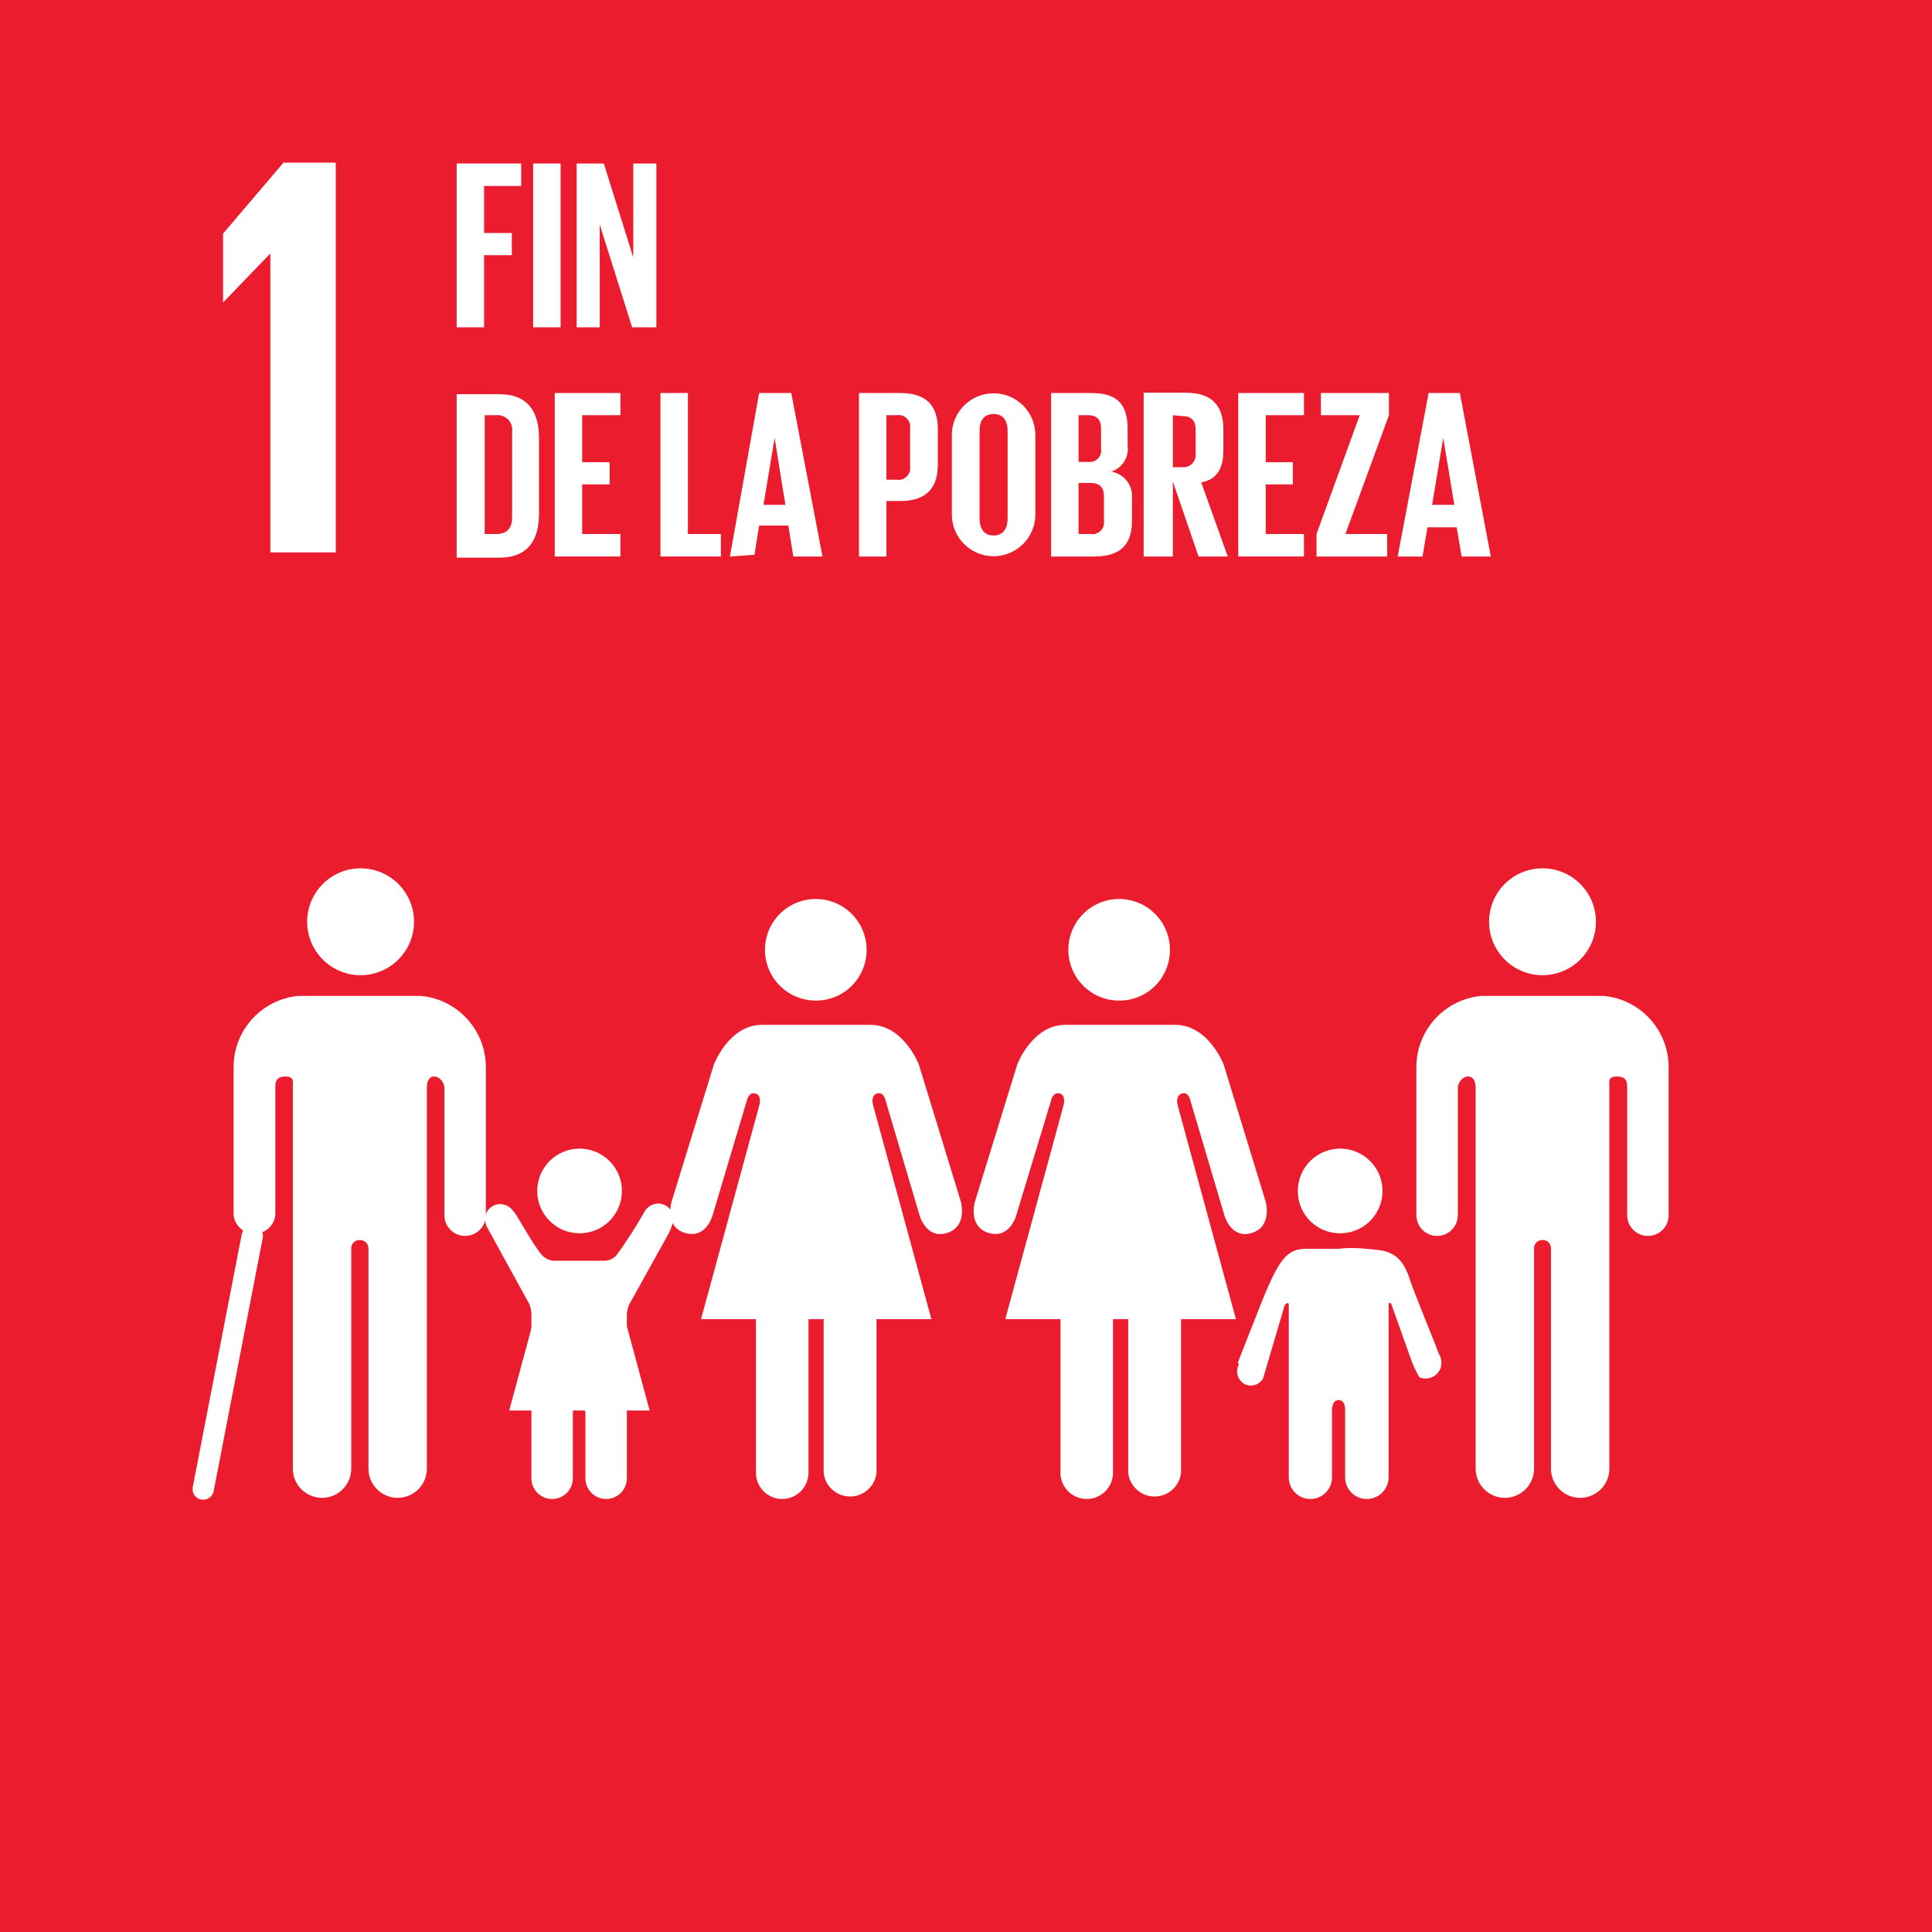
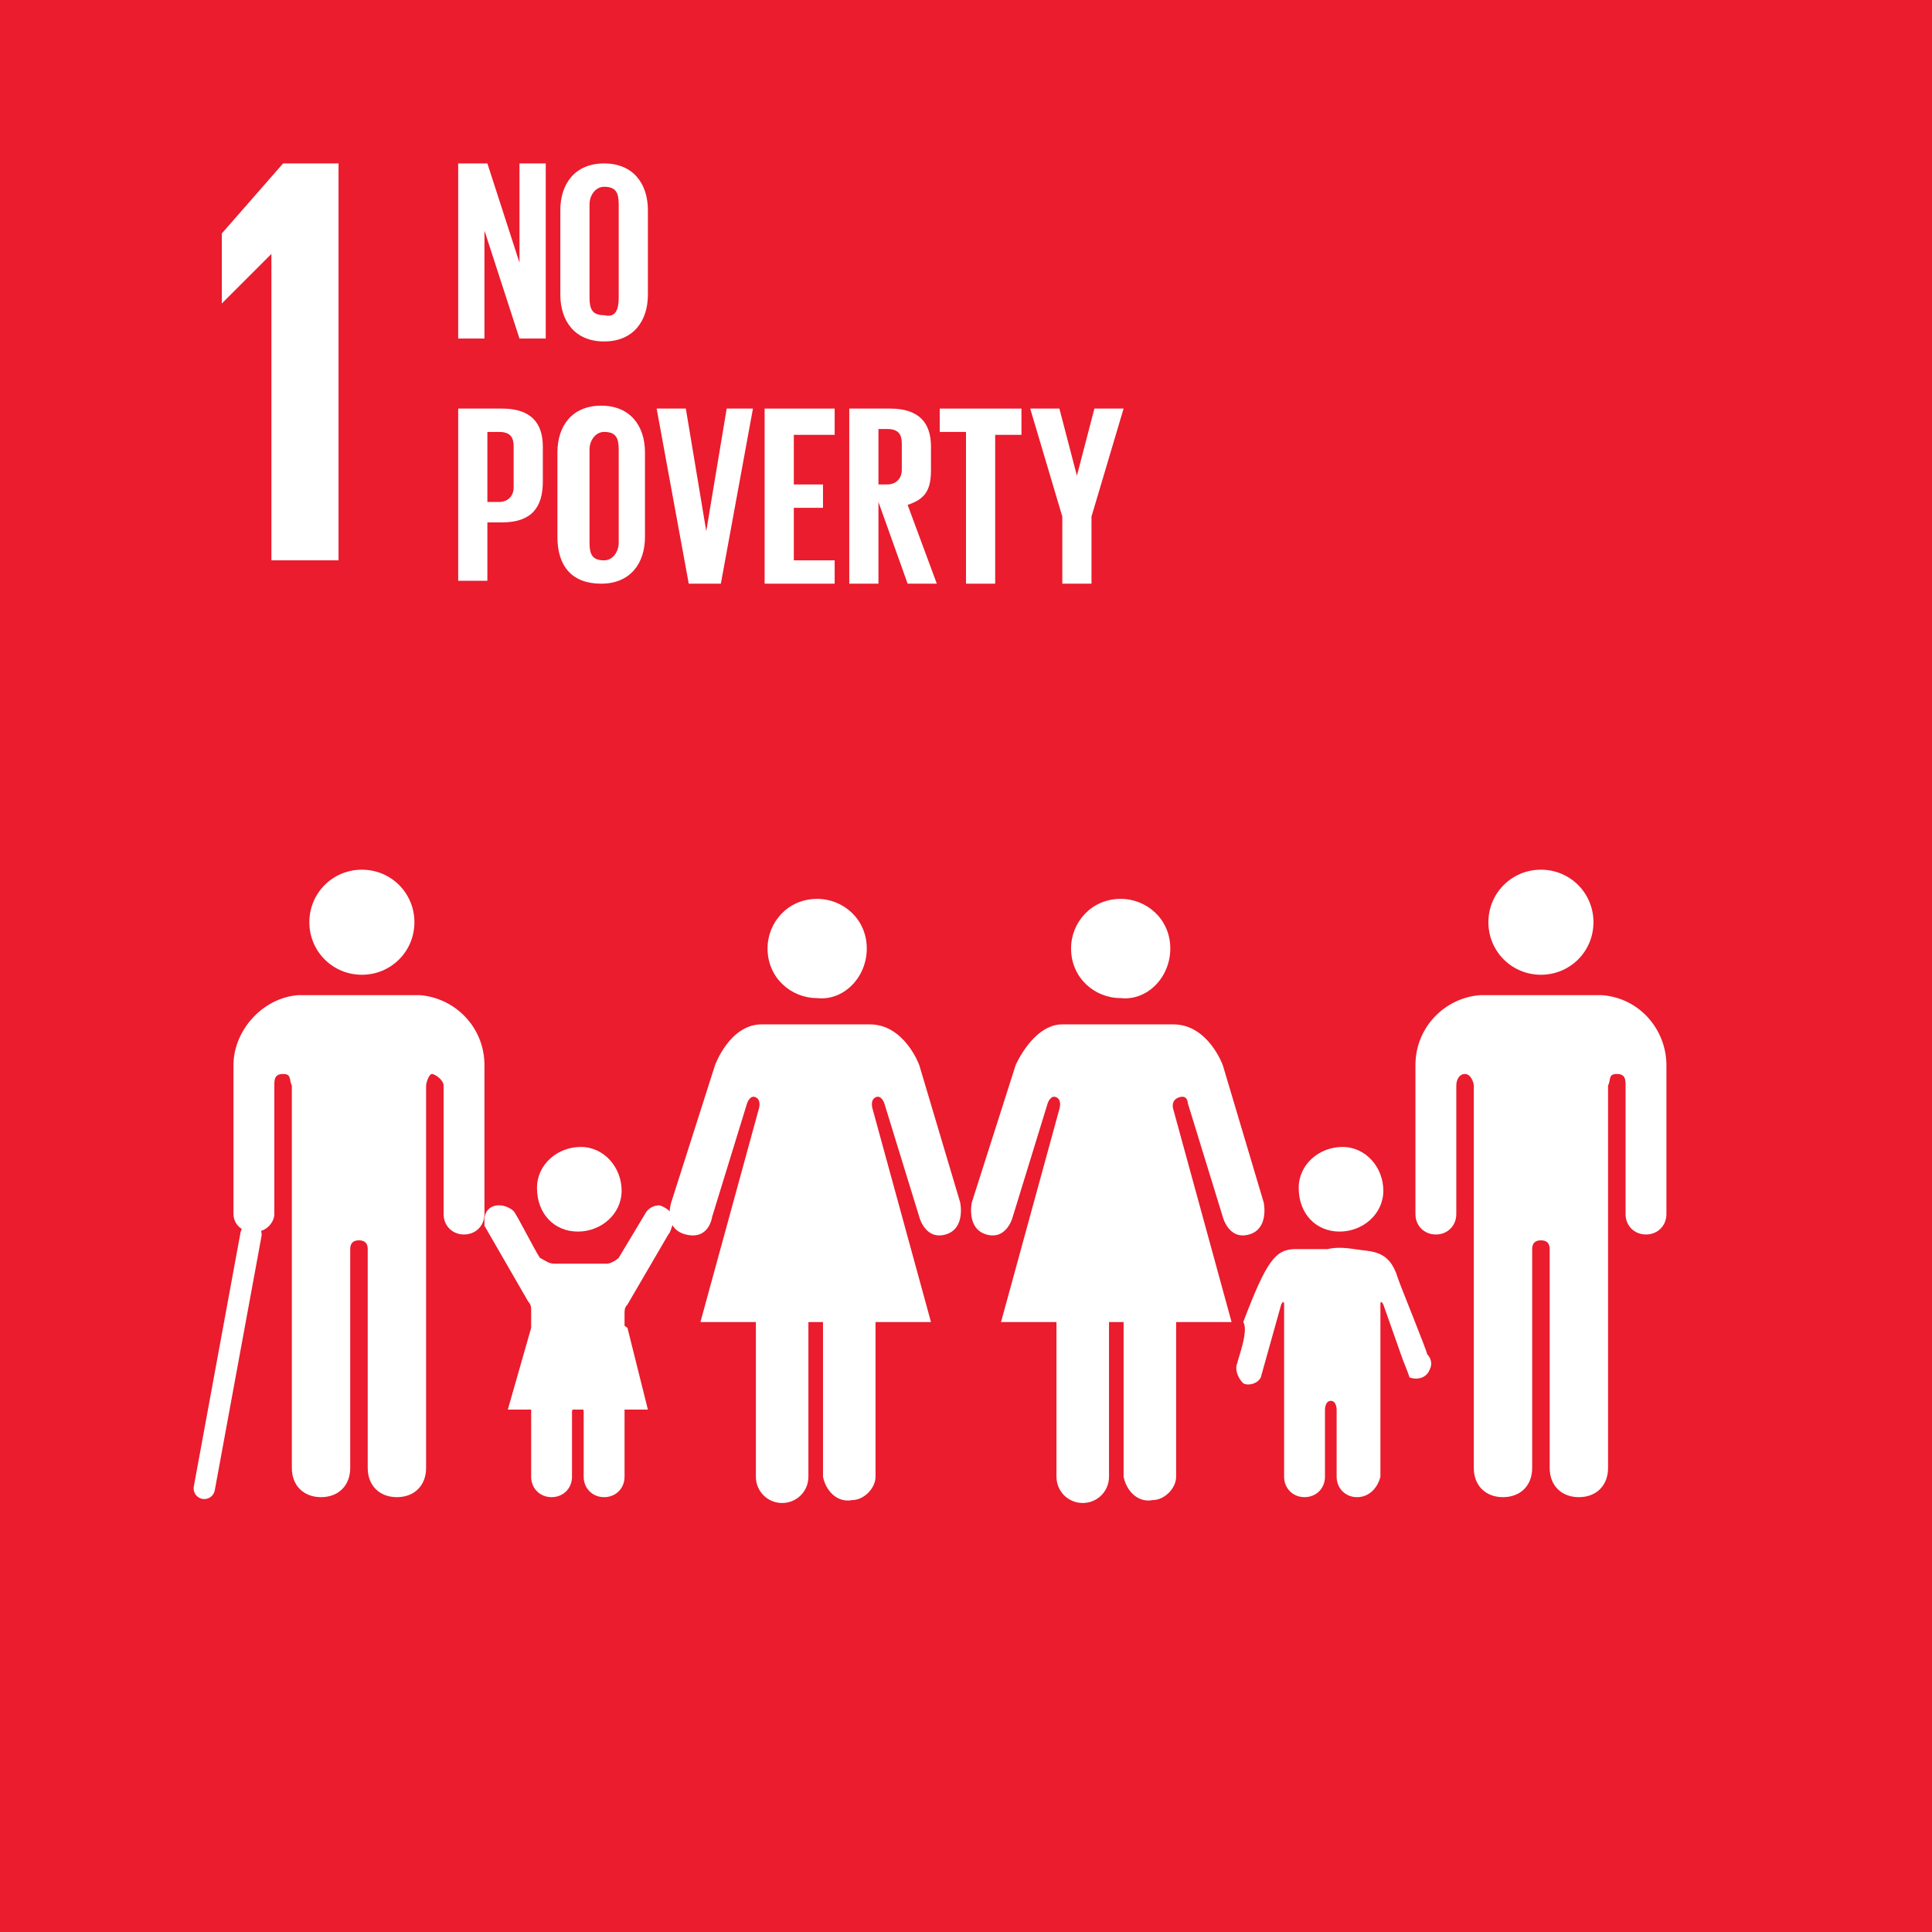
- <svg xmlns="http://www.w3.org/2000/svg" viewBox="0 0 66.17 66.17">
-   <defs>
-     <style>.cls-1{fill:#ea1c2d;}.cls-2{fill:#fff;}.cls-3{fill:none;stroke:#fff;stroke-linecap:round;stroke-miterlimit:10;stroke-width:0.73px;}</style>
-   </defs>
-   <g id="Layer_2" data-name="Layer 2">
-     <g id="Layer_1-2" data-name="Layer 1">
-       <rect class="cls-1" width="66.17" height="66.17" />
-       <path class="cls-2" d="M51,31.57a1.83,1.83,0,1,1,1.83,1.83A1.83,1.83,0,0,1,51,31.57" />
-       <path class="cls-2" d="M54.93,34.11a2.45,2.45,0,0,1,2.22,2.43v5.08a.71.71,0,0,1-1.42,0V37.26c0-.17,0-.39-.35-.39s-.25.22-.26.36V50.3a1,1,0,1,1-2,0V42.77a.28.28,0,0,0-.29-.3h0a.28.28,0,0,0-.29.3V50.3a1,1,0,0,1-2,0V37.23c0-.14-.06-.36-.26-.36s-.35.22-.35.39v4.36a.71.71,0,0,1-1.42,0V36.54a2.45,2.45,0,0,1,2.22-2.43h4.28" />
-       <path class="cls-2" d="M40.07,32.53a1.74,1.74,0,1,0-1.74,1.74,1.73,1.73,0,0,0,1.74-1.74" />
-       <path class="cls-2" d="M34.84,36.46l-1.45,4.7s-.25.86.48,1.07.94-.62.94-.62L36,37.69s.06-.3.29-.24.14.39.14.39l-2,7.34h1.89v5.26a.9.9,0,1,0,1.8,0V45.18h.52v5.26a.91.91,0,0,0,1.81,0V45.18h1.88l-2-7.34s-.08-.32.15-.39.29.24.29.24l1.16,3.92s.22.84.94.62.48-1.07.48-1.07l-1.44-4.7s-.52-1.36-1.66-1.36H36.49c-1.14,0-1.65,1.36-1.65,1.36" />
-       <path class="cls-2" d="M29.68,32.53a1.74,1.74,0,1,0-1.74,1.74,1.73,1.73,0,0,0,1.74-1.74" />
-       <path class="cls-2" d="M24.45,36.46,23,41.16s-.26.86.47,1.07.94-.62.94-.62l1.17-3.92s.06-.3.29-.24.14.39.14.39l-2,7.34h1.88v5.26a.9.9,0,0,0,1.8,0V45.18h.52v5.26a.91.91,0,0,0,1.81,0V45.18h1.88l-2-7.34s-.09-.32.14-.39.29.24.29.24l1.16,3.92s.22.84.94.62.48-1.07.48-1.07l-1.44-4.7s-.52-1.36-1.66-1.36H26.1c-1.14,0-1.65,1.36-1.65,1.36" />
-       <path class="cls-2" d="M45.89,42.24a1.45,1.45,0,1,0-1.44-1.44,1.44,1.44,0,0,0,1.44,1.44" />
-       <path class="cls-2" d="M42.43,46.73a.5.5,0,0,0,.21.68.48.48,0,0,0,.62-.2L44,44.7s.14-.16.14,0V50.6h0a.74.74,0,0,0,1.48,0V48.28s0-.33.23-.33.22.33.22.33V50.6a.74.74,0,0,0,.74.74.75.75,0,0,0,.75-.74V44.71c0-.17.09-.05.09-.05l.61,1.71a4.15,4.15,0,0,0,.35.8.55.55,0,0,0,.72-.29.58.58,0,0,0-.06-.53h0c0-.06-.92-2.27-1-2.58-.33-1-.92-.94-1.49-1s-.91,0-.91,0-.37,0-1.12,0-1,.41-1.82,2.54c-.12.31-.52,1.3-.53,1.36Z" />
-       <path class="cls-2" d="M14.18,31.57a1.83,1.83,0,1,0-1.83,1.83,1.83,1.83,0,0,0,1.83-1.83" />
-       <path class="cls-2" d="M10.21,34.11A2.45,2.45,0,0,0,8,36.54v5.08a.72.72,0,0,0,1.43,0V37.26c0-.17,0-.39.34-.39s.25.22.26.36V50.3a1,1,0,0,0,2,0V42.77a.28.28,0,0,1,.29-.3.29.29,0,0,1,.3.3V50.3a1,1,0,1,0,2,0V37.23c0-.14.05-.36.25-.36s.35.22.35.39v4.36a.71.71,0,0,0,1.42,0V36.54a2.45,2.45,0,0,0-2.22-2.43H10.21" />
-       <line class="cls-3" x1="8.64" y1="42.33" x2="6.96" y2="51" />
-       <path class="cls-2" d="M17.58,41.48a.55.55,0,0,0-.45-.24.52.52,0,0,0-.52.52.89.89,0,0,0,.05.23l1.45,2.64a.91.91,0,0,1,.09.34v5.66h0a.71.71,0,1,0,1.42,0V48.4s0-.32.21-.32.22.32.22.32v2.23a.71.71,0,0,0,1.42,0V45a.91.91,0,0,1,.09-.34l1.35-2.43a2.34,2.34,0,0,0,.16-.44.53.53,0,0,0-1-.28h0a16,16,0,0,1-.94,1.46.55.55,0,0,1-.44.21H19a.58.58,0,0,1-.45-.21c-.22-.22-.89-1.42-.94-1.46Z" />
-       <path class="cls-2" d="M19.84,42.24A1.45,1.45,0,1,0,18.4,40.8a1.45,1.45,0,0,0,1.44,1.44" />
-       <polygon class="cls-2" points="19.84 44.27 21.48 45.46 22.25 48.31 19.84 48.31 17.44 48.31 18.21 45.46 19.84 44.27" />
-       <polygon class="cls-2" points="9.24 8.7 9.26 8.7 9.26 18.92 11.5 18.92 11.5 5.57 9.71 5.57 7.64 8 7.64 10.34 7.66 10.34 9.24 8.7" />
-       <polygon class="cls-2" points="15.64 5.6 17.85 5.6 17.85 6.37 16.58 6.37 16.58 7.98 17.53 7.98 17.53 8.74 16.58 8.74 16.58 11.21 15.64 11.21 15.64 5.6" />
-       <rect class="cls-2" x="18.26" y="5.6" width="0.94" height="5.61" />
-       <polygon class="cls-2" points="20.54 7.69 20.54 11.21 19.75 11.21 19.75 5.6 20.68 5.6 21.69 8.82 21.69 5.6 22.48 5.6 22.48 11.21 21.65 11.21 20.54 7.69" />
-       <path class="cls-2" d="M17,18.29c.39,0,.54-.23.54-.57V14.79a.5.5,0,0,0-.54-.57h-.4v4.07ZM18.46,15v2.6c0,.86-.35,1.5-1.36,1.5H15.64v-5.6H17.1c1,0,1.36.63,1.36,1.5" />
-       <polygon class="cls-2" points="19 13.46 21.25 13.46 21.25 14.22 19.94 14.22 19.94 15.83 20.88 15.83 20.88 16.59 19.94 16.59 19.94 18.29 21.25 18.29 21.25 19.06 19 19.06 19 13.46" />
-       <polygon class="cls-2" points="22.62 13.46 23.56 13.46 23.56 18.29 24.69 18.29 24.69 19.06 22.62 19.06 22.62 13.46" />
-       <path class="cls-2" d="M26.15,17.29h.75L26.53,15h0ZM25,19.06,26,13.46H27.1l1.07,5.6h-1L27,18H26l-.16,1Z" />
-       <path class="cls-2" d="M30.36,14.22v2.21h.35a.4.4,0,0,0,.46-.46V14.68a.4.4,0,0,0-.46-.46Zm-.94-.76h1.4c.95,0,1.3.47,1.3,1.25V15.9c0,.78-.35,1.26-1.3,1.26h-.46v1.9h-.94Z" />
-       <path class="cls-2" d="M34.51,17.76v-3c0-.34-.14-.58-.48-.58s-.48.24-.48.58v3c0,.34.15.58.48.58s.48-.24.48-.58m-1.91-.14V14.9a1.43,1.43,0,1,1,2.86,0v2.72a1.43,1.43,0,1,1-2.86,0" />
-       <path class="cls-2" d="M36.94,16.54v1.75h.41a.4.4,0,0,0,.46-.45V17c0-.3-.14-.46-.47-.46Zm0-.72h.33a.39.39,0,0,0,.44-.45v-.69c0-.31-.14-.46-.45-.46h-.32ZM36,13.46h1.37c.94,0,1.25.43,1.25,1.23v.57a.81.81,0,0,1-.56.89.86.86,0,0,1,.71.94v.74c0,.79-.36,1.23-1.3,1.23H36Z" />
-       <path class="cls-2" d="M40.17,14.22V16h.31a.42.42,0,0,0,.47-.46v-.83c0-.31-.15-.46-.47-.46Zm0,2.27v2.57h-1V13.45H40.6c.95,0,1.3.48,1.3,1.26v.72c0,.61-.22,1-.76,1.09l.91,2.54h-1Z" />
-       <polygon class="cls-2" points="42.41 13.46 44.66 13.46 44.66 14.22 43.35 14.22 43.35 15.83 44.28 15.83 44.28 16.59 43.35 16.59 43.35 18.29 44.66 18.29 44.66 19.06 42.41 19.06 42.41 13.46" />
-       <polygon class="cls-2" points="46.08 18.29 47.51 18.29 47.51 19.06 45.09 19.06 45.09 18.29 46.57 14.22 45.24 14.22 45.24 13.46 47.57 13.46 47.57 14.22 46.08 18.29" />
-       <path class="cls-2" d="M49.05,17.29h.76L49.43,15h0Zm-1.18,1.77,1.06-5.6H50l1.06,5.6h-1l-.17-1h-1l-.17,1Z" />
+ <svg xmlns="http://www.w3.org/2000/svg" version="1.1" id="Capa_1" x="0px" y="0px" viewBox="0 0 66.2 66.2" style="enable-background:new 0 0 66.2 66.2;" xml:space="preserve">
+   <style type="text/css">
+ 	.st0{fill:#EA1C2D;}
+ 	.st1{fill:#FFFFFF;}
+ 	.st2{fill:none;stroke:#FFFFFF;stroke-width:0.73;stroke-linecap:round;stroke-miterlimit:10;}
+ </style>
+   <rect class="st0" width="66.2" height="66.2" />
+   <path class="st1" d="M51,31.6c0-1,0.8-1.8,1.8-1.8c1,0,1.8,0.8,1.8,1.8s-0.8,1.8-1.8,1.8S51,32.6,51,31.6C51,31.6,51,31.6,51,31.6" />
+   <path class="st1" d="M54.9,34.1c1.3,0.1,2.2,1.2,2.2,2.4v5.1c0,0.4-0.3,0.7-0.7,0.7c-0.4,0-0.7-0.3-0.7-0.7v-4.4  c0-0.2,0-0.4-0.3-0.4s-0.2,0.2-0.3,0.4v13.1c0,0.6-0.4,1-1,1s-1-0.4-1-1v-7.5c0-0.2-0.1-0.3-0.3-0.3c0,0,0,0,0,0l0,0  c-0.2,0-0.3,0.1-0.3,0.3c0,0,0,0,0,0v7.5c0,0.6-0.4,1-1,1s-1-0.4-1-1V37.2c0-0.1-0.1-0.4-0.3-0.4s-0.3,0.2-0.3,0.4v4.4  c0,0.4-0.3,0.7-0.7,0.7c-0.4,0-0.7-0.3-0.7-0.7v-5.1c0-1.3,1-2.3,2.2-2.4H54.9" />
+   <path class="st1" d="M40.1,32.5c0-1-0.8-1.7-1.7-1.7c-1,0-1.7,0.8-1.7,1.7c0,1,0.8,1.7,1.7,1.7C39.3,34.3,40.1,33.5,40.1,32.5  C40.1,32.5,40.1,32.5,40.1,32.5" />
+   <path class="st1" d="M34.8,36.5l-1.5,4.7c0,0-0.2,0.9,0.5,1.1s0.9-0.6,0.9-0.6l1.2-3.9c0,0,0.1-0.3,0.3-0.2s0.1,0.4,0.1,0.4l-2,7.3  h1.9v5.3c0,0.5,0.4,0.9,0.9,0.9c0.5,0,0.9-0.4,0.9-0.9c0,0,0,0,0,0v-5.3h0.5v5.3c0.1,0.5,0.5,0.9,1,0.8c0.4,0,0.8-0.4,0.8-0.8v-5.3  h1.9l-2-7.3c0,0-0.1-0.3,0.2-0.4s0.3,0.2,0.3,0.2l1.2,3.9c0,0,0.2,0.8,0.9,0.6s0.5-1.1,0.5-1.1l-1.4-4.7c0,0-0.5-1.4-1.7-1.4h-3.8  C35.4,35.1,34.8,36.5,34.8,36.5" />
+   <path class="st1" d="M29.7,32.5c0-1-0.8-1.7-1.7-1.7c-1,0-1.7,0.8-1.7,1.7c0,1,0.8,1.7,1.7,1.7C28.9,34.3,29.7,33.5,29.7,32.5  C29.7,32.5,29.7,32.5,29.7,32.5" />
+   <path class="st1" d="M24.5,36.5L23,41.2c0,0-0.3,0.9,0.5,1.1s0.9-0.6,0.9-0.6l1.2-3.9c0,0,0.1-0.3,0.3-0.2s0.1,0.4,0.1,0.4l-2,7.3  h1.9v5.3c0,0.5,0.4,0.9,0.9,0.9c0.5,0,0.9-0.4,0.9-0.9v-5.3h0.5v5.3c0.1,0.5,0.5,0.9,1,0.8c0.4,0,0.8-0.4,0.8-0.8v-5.3h1.9l-2-7.3  c0,0-0.1-0.3,0.1-0.4s0.3,0.2,0.3,0.2l1.2,3.9c0,0,0.2,0.8,0.9,0.6c0.7-0.2,0.5-1.1,0.5-1.1l-1.4-4.7c0,0-0.5-1.4-1.7-1.4h-3.7  C25,35.1,24.5,36.5,24.5,36.5" />
+   <path class="st1" d="M45.9,42.2c0.8,0,1.5-0.6,1.5-1.4s-0.6-1.5-1.4-1.5c-0.8,0-1.5,0.6-1.5,1.4c0,0,0,0,0,0  C44.5,41.6,45.1,42.2,45.9,42.2" />
+   <path class="st1" d="M42.4,46.7c-0.1,0.2,0,0.5,0.2,0.7c0,0,0,0,0,0c0.2,0.1,0.5,0,0.6-0.2l0.7-2.5c0,0,0.1-0.2,0.1,0v5.9l0,0  c0,0.4,0.3,0.7,0.7,0.7c0.4,0,0.7-0.3,0.7-0.7v-2.3c0,0,0-0.3,0.2-0.3s0.2,0.3,0.2,0.3v2.3c0,0.4,0.3,0.7,0.7,0.7h0  c0.4,0,0.7-0.3,0.8-0.7v-5.9c0-0.2,0.1,0,0.1,0l0.6,1.7c0.1,0.3,0.2,0.5,0.3,0.8c0.3,0.1,0.6,0,0.7-0.3c0.1-0.2,0-0.4-0.1-0.5l0,0  c0-0.1-0.9-2.3-1-2.6c-0.3-1-0.9-0.9-1.5-1s-0.9,0-0.9,0s-0.4,0-1.1,0s-1,0.4-1.8,2.5C42.8,45.6,42.4,46.6,42.4,46.7L42.4,46.7z" />
+   <path class="st1" d="M14.2,31.6c0-1-0.8-1.8-1.8-1.8c-1,0-1.8,0.8-1.8,1.8s0.8,1.8,1.8,1.8S14.2,32.6,14.2,31.6" />
+   <path class="st1" d="M10.2,34.1C9,34.2,8,35.3,8,36.5v5.1c0,0.4,0.4,0.7,0.8,0.6c0.3,0,0.6-0.3,0.6-0.6v-4.4c0-0.2,0-0.4,0.3-0.4  s0.2,0.2,0.3,0.4v13.1c0,0.6,0.4,1,1,1s1-0.4,1-1v-7.5c0-0.2,0.1-0.3,0.3-0.3c0,0,0,0,0,0c0.2,0,0.3,0.1,0.3,0.3c0,0,0,0,0,0v7.5  c0,0.6,0.4,1,1,1s1-0.4,1-1V37.2c0-0.1,0.1-0.4,0.2-0.4s0.4,0.2,0.4,0.4v4.4c0,0.4,0.3,0.7,0.7,0.7c0.4,0,0.7-0.3,0.7-0.7v-5.1  c0-1.3-1-2.3-2.2-2.4H10.2" />
+   <line class="st2" x1="8.6" y1="42.3" x2="7" y2="51" />
+   <path class="st1" d="M17.6,41.5c-0.1-0.1-0.3-0.2-0.5-0.2c-0.3,0-0.5,0.2-0.5,0.5l0,0c0,0.1,0,0.2,0,0.2l1.5,2.6  c0.1,0.1,0.1,0.2,0.1,0.3v5.7l0,0c0,0.4,0.3,0.7,0.7,0.7c0.4,0,0.7-0.3,0.7-0.7v-2.2c0,0,0-0.3,0.2-0.3s0.2,0.3,0.2,0.3v2.2  c0,0.4,0.3,0.7,0.7,0.7c0.4,0,0.7-0.3,0.7-0.7V45c0-0.1,0-0.2,0.1-0.3l1.4-2.4c0.1-0.1,0.1-0.3,0.2-0.4c0-0.3-0.2-0.5-0.5-0.6  c-0.2,0-0.4,0.1-0.5,0.3l0,0c-0.3,0.5-0.6,1-0.9,1.5c-0.1,0.1-0.3,0.2-0.4,0.2H19c-0.2,0-0.3-0.1-0.5-0.2  C18.3,42.8,17.7,41.6,17.6,41.5L17.6,41.5z" />
+   <path class="st1" d="M19.8,42.2c0.8,0,1.5-0.6,1.5-1.4c0-0.8-0.6-1.5-1.4-1.5c-0.8,0-1.5,0.6-1.5,1.4c0,0,0,0,0,0  C18.4,41.6,19,42.2,19.8,42.2" />
+   <polygon class="st1" points="19.8,44.3 21.5,45.5 22.2,48.3 19.8,48.3 17.4,48.3 18.2,45.5 " />
+   <g>
+     <path id="Path_64_1_" class="st1" d="M9.3,8.7L9.3,8.7v10.5h2.3V5.6H9.7L7.6,8v2.4l0,0L9.3,8.7z" />
+     <g>
+       <path class="st1" d="M16.6,7.9v3.7h-0.9v-6h1L17.8,9V5.6h0.9v6h-0.9L16.6,7.9z" />
+       <path class="st1" d="M19.2,10.1V7.2c0-0.9,0.5-1.6,1.5-1.6s1.5,0.7,1.5,1.6v2.9c0,0.9-0.5,1.6-1.5,1.6    C19.7,11.7,19.2,11,19.2,10.1z M21.2,10.2V7c0-0.4-0.1-0.6-0.5-0.6c-0.3,0-0.5,0.3-0.5,0.6v3.2c0,0.4,0.1,0.6,0.5,0.6    C21.1,10.9,21.2,10.6,21.2,10.2z" />
+       <path class="st1" d="M15.7,14h1.5c1,0,1.4,0.5,1.4,1.3v1.2c0,0.9-0.4,1.4-1.4,1.4h-0.5v2h-1L15.7,14L15.7,14z M16.7,14.8v2.4h0.4    c0.3,0,0.5-0.2,0.5-0.5v-1.4c0-0.3-0.1-0.5-0.5-0.5H16.7z" />
+       <path class="st1" d="M19.1,18.4v-2.9c0-0.9,0.5-1.6,1.5-1.6s1.5,0.7,1.5,1.6v2.9c0,0.9-0.5,1.6-1.5,1.6    C19.6,20,19.1,19.4,19.1,18.4z M21.2,18.6v-3.2c0-0.4-0.1-0.6-0.5-0.6c-0.3,0-0.5,0.3-0.5,0.6v3.2c0,0.4,0.1,0.6,0.5,0.6    C21,19.2,21.2,18.9,21.2,18.6z" />
+       <path class="st1" d="M25.8,14l-1.1,6h-1.1l-1.1-6h1l0.7,4.2l0,0l0.7-4.2H25.8z" />
+       <path class="st1" d="M26.2,14h2.4v0.9h-1.4v1.7h1v0.8h-1v1.8h1.4V20h-2.4L26.2,14L26.2,14L26.2,14z" />
+       <path class="st1" d="M30.1,17.2V20h-1v-6h1.4c1,0,1.4,0.5,1.4,1.3v0.8c0,0.7-0.2,1-0.8,1.2l1,2.7h-1L30.1,17.2z M30.1,14.8v1.8    h0.3c0.3,0,0.5-0.2,0.5-0.5v-0.9c0-0.3-0.1-0.5-0.5-0.5H30.1z" />
+       <path class="st1" d="M32.3,14H35v0.9h-0.9V20h-1v-5.2h-0.9V14z" />
+       <path class="st1" d="M37.4,17.7V20h-1v-2.3L35.3,14h1l0.6,2.3l0,0l0.6-2.3h1L37.4,17.7z" />
    </g>
  </g>
</svg>
